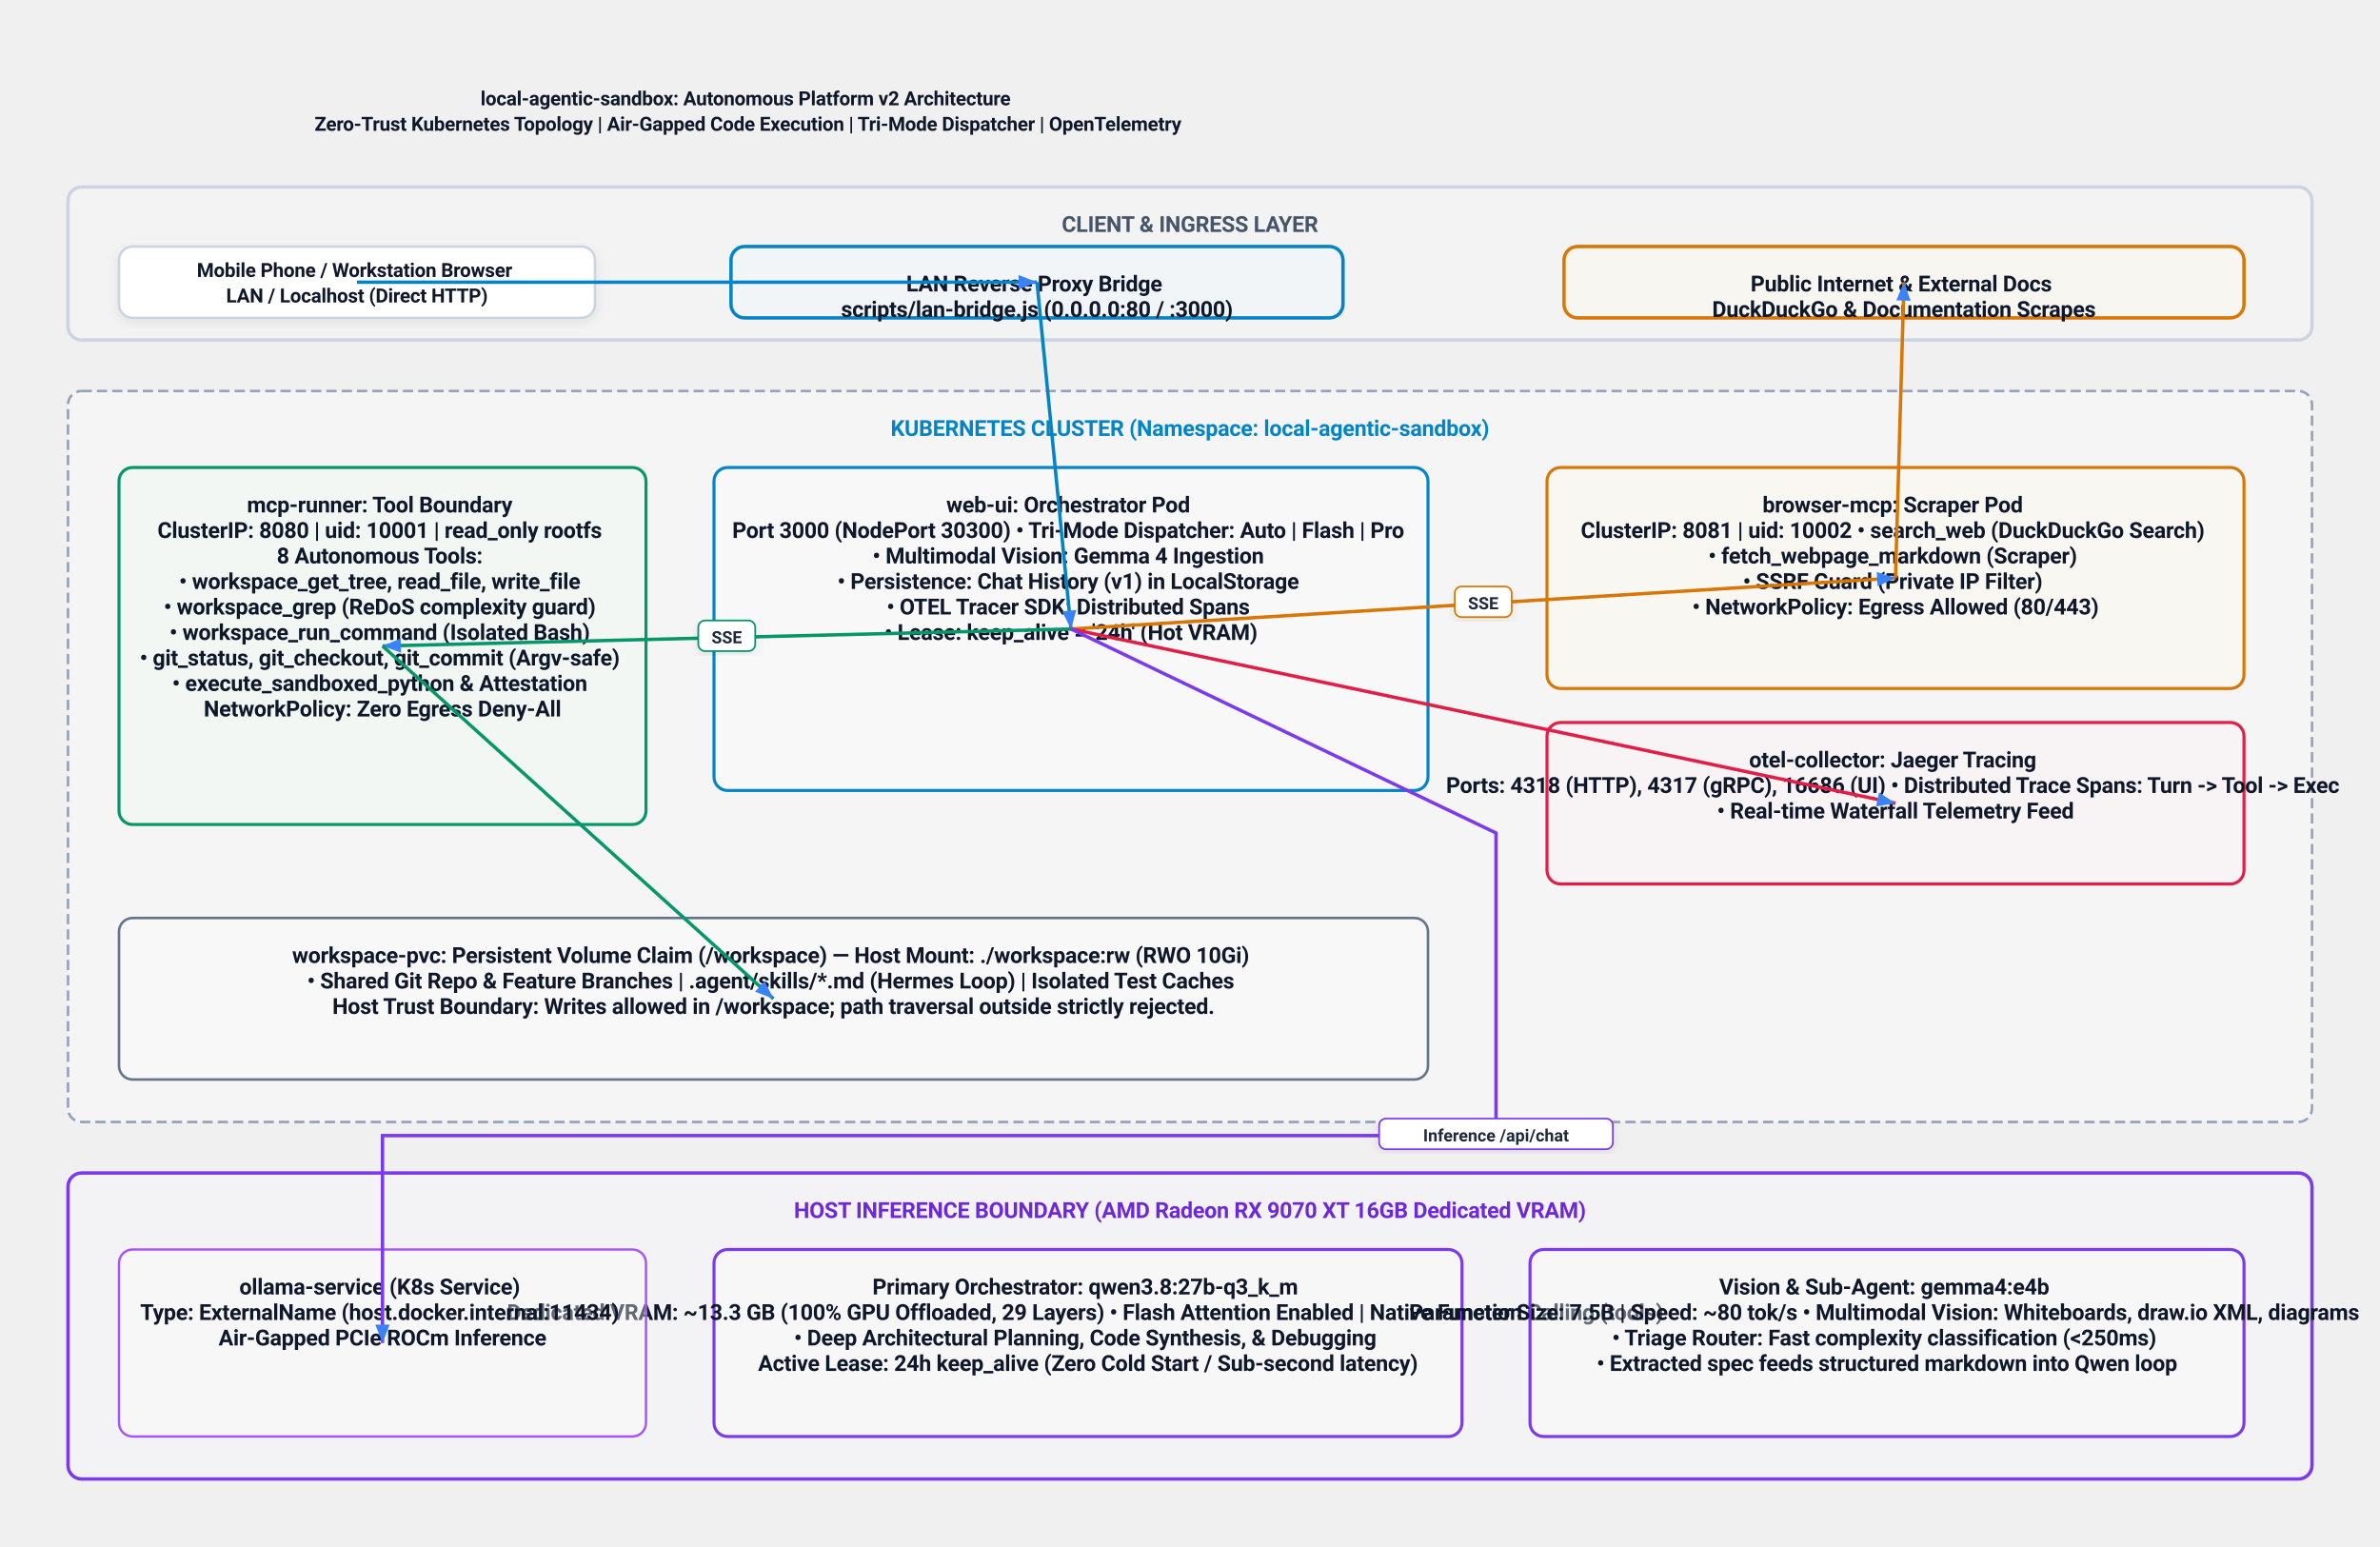
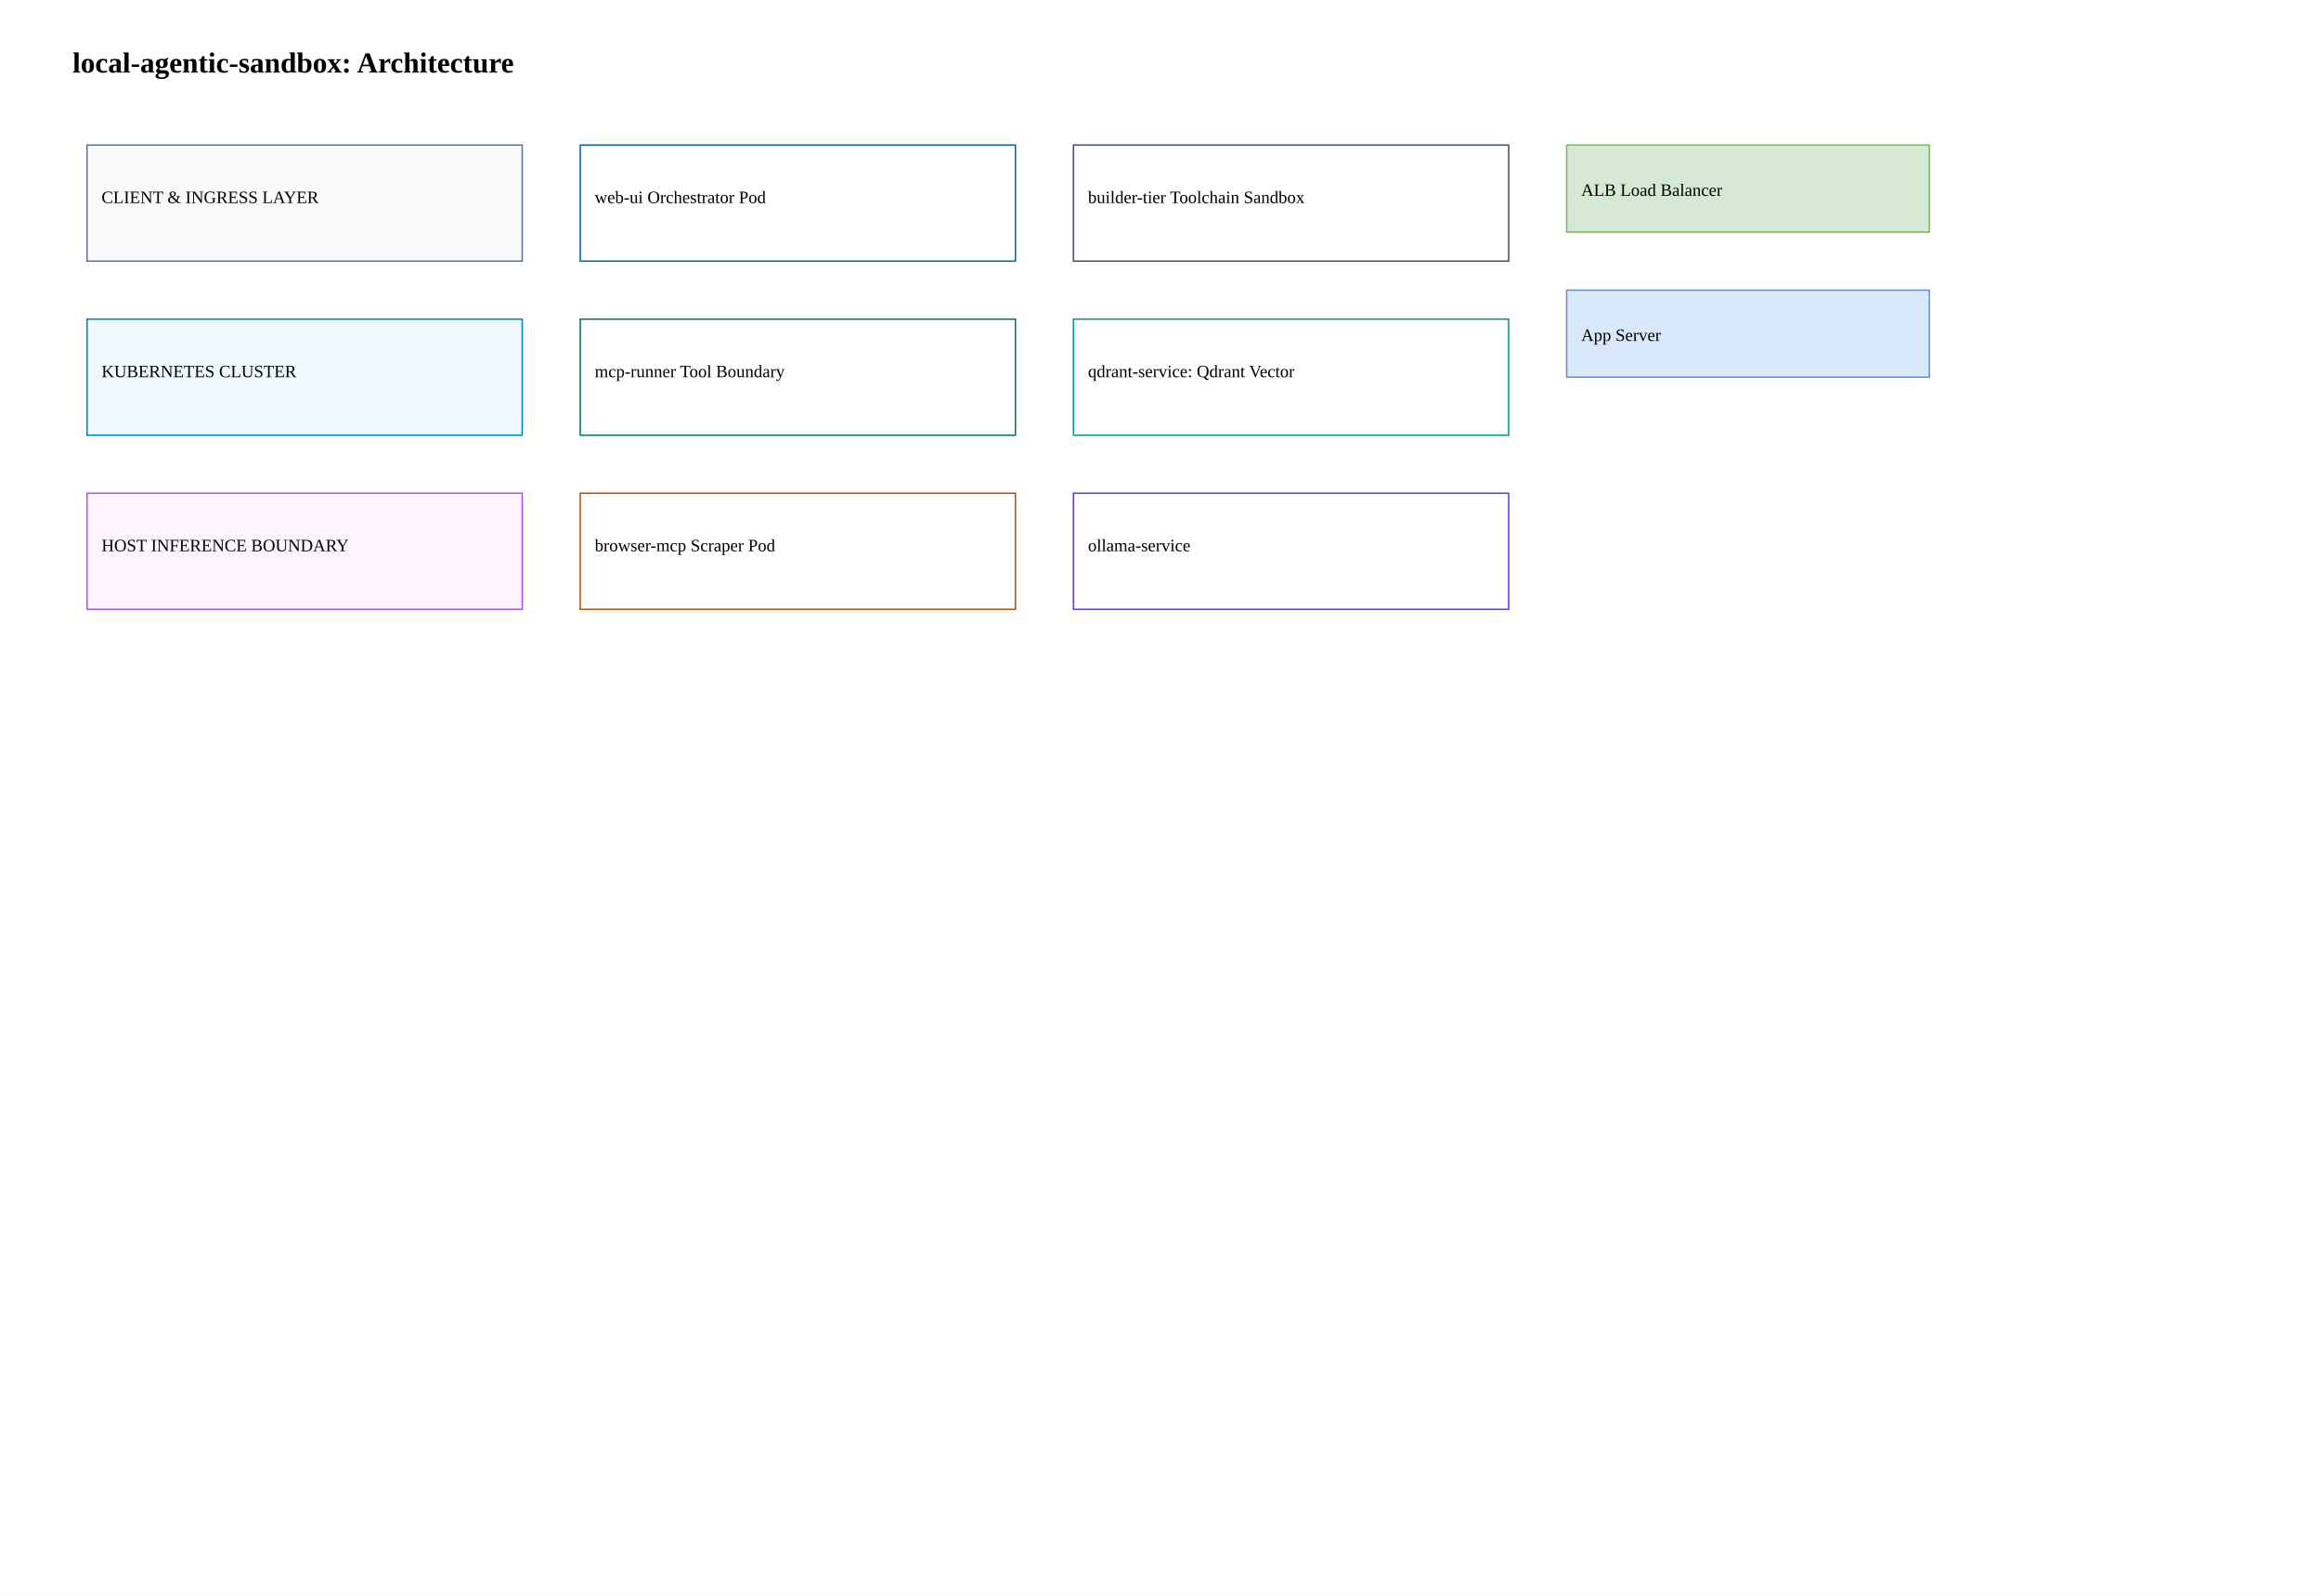
- <svg xmlns="http://www.w3.org/2000/svg" class="drawio-svg" viewBox="0 -20 1400 910" width="100%" height="100%" style="font-family: -apple-system, BlinkMacSystemFont, 'Segoe UI', Roboto, Helvetica, Arial, sans-serif; background-color: transparent;">
+ <svg xmlns="http://www.w3.org/2000/svg" viewBox="0 0 1600 1100" width="100%" height="100%" class="drawio-svg">
  <defs>
    <filter id="drawio-shadow" x="-10%" y="-10%" width="125%" height="125%">
      <feDropShadow dx="0" dy="2" stdDeviation="3" flood-opacity="0.08" />
    </filter>
-     <marker id="drawio-arrow" viewBox="0 0 10 10" refX="9" refY="5" markerWidth="6" markerHeight="6" orient="auto-start-reverse">
-       <path d="M 0 1.5 L 9 5 L 0 8.5 z" fill="#3b82f6" />
-     </marker>
-     <marker id="drawio-arrow-emerald" viewBox="0 0 10 10" refX="9" refY="5" markerWidth="6" markerHeight="6" orient="auto-start-reverse">
-       <path d="M 0 1.5 L 9 5 L 0 8.5 z" fill="#10b981" />
-     </marker>
-     <marker id="drawio-arrow-slate" viewBox="0 0 10 10" refX="9" refY="5" markerWidth="6" markerHeight="6" orient="auto-start-reverse">
-       <path d="M 0 1.5 L 9 5 L 0 8.5 z" fill="#64748b" />
-     </marker>
  </defs>
-   <g id="node-20" class="drawio-node">
-     <rect x="40" y="210" width="1320" height="430" rx="8" ry="8" fill="#ffffff" fill-opacity="0.35" stroke="#94a3b8" stroke-width="1.5" stroke-dasharray="6 3" />
-     <text x="700" y="232" text-anchor="middle" dominant-baseline="central" fill="#0284c7" font-size="13" font-weight="700" letter-spacing="-0.01em">
-       <tspan x="700" dy="0">KUBERNETES CLUSTER (Namespace: local-agentic-sandbox)</tspan>
-     </text>
+   <rect x="0" y="0" width="1600" height="1100" fill="#ffffff" />
+   <text x="50" y="50" font-size="20" font-weight="bold">local-agentic-sandbox: Architecture</text>
+   <g class="drawio-node">
+     <rect x="60" y="100" width="300" height="80" fill="#f8fafc" stroke="#64748b" />
+     <text x="70" y="140">CLIENT &amp; INGRESS LAYER</text>
  </g>
-   <g id="node-30" class="drawio-node">
-     <rect x="40" y="670" width="1320" height="180" rx="8" ry="8" fill="#faf5ff" fill-opacity="0.35" stroke="#7c3aed" stroke-width="2" />
-     <text x="700" y="692" text-anchor="middle" dominant-baseline="central" fill="#6d28d9" font-size="13" font-weight="700" letter-spacing="-0.01em">
-       <tspan x="700" dy="0">HOST INFERENCE BOUNDARY (AMD Radeon RX 9070 XT 16GB Dedicated VRAM)</tspan>
-     </text>
+   <g class="drawio-node">
+     <rect x="60" y="220" width="300" height="80" fill="#f0f9ff" stroke="#0284c7" />
+     <text x="70" y="260">KUBERNETES CLUSTER</text>
  </g>
-   <g id="node-10" class="drawio-node">
-     <rect x="40" y="90" width="1320" height="90" rx="8" ry="8" fill="#f8fafc" fill-opacity="0.35" stroke="#cbd5e1" stroke-width="2" />
-     <text x="700" y="112" text-anchor="middle" dominant-baseline="central" fill="#475569" font-size="13" font-weight="700" letter-spacing="-0.01em">
-       <tspan x="700" dy="0">CLIENT &amp; INGRESS LAYER</tspan>
-     </text>
+   <g class="drawio-node">
+     <rect x="60" y="340" width="300" height="80" fill="#fdf4ff" stroke="#a855f7" />
+     <text x="70" y="380">HOST INFERENCE BOUNDARY</text>
  </g>
-   <g id="node-21" class="drawio-node">
-     <rect x="420" y="255" width="420" height="190" rx="8" ry="8" fill="#ffffff" fill-opacity="0.35" stroke="#0284c7" stroke-width="1.8" />
-     <text x="630" y="277" text-anchor="middle" dominant-baseline="central" fill="#0f172a" font-size="13" font-weight="700" letter-spacing="-0.01em">
-       <tspan x="630" dy="0">web-ui: Orchestrator Pod</tspan>
-       <tspan x="630" dy="15">Port 3000 (NodePort 30300)  •  Tri-Mode Dispatcher:  Auto | Flash | Pro</tspan>
-       <tspan x="630" dy="15">•  Multimodal Vision:  Gemma 4 Ingestion</tspan>
-       <tspan x="630" dy="15">•  Persistence:  Chat History (v1) in LocalStorage</tspan>
-       <tspan x="630" dy="15">•  OTEL Tracer SDK:  Distributed Spans</tspan>
-       <tspan x="630" dy="15">•  Lease:  keep_alive = '24h' (Hot VRAM)</tspan>
-     </text>
+   <g class="drawio-node">
+     <rect x="400" y="100" width="300" height="80" fill="#ffffff" stroke="#0369a1" />
+     <text x="410" y="140">web-ui Orchestrator Pod</text>
  </g>
-   <g id="node-25" class="drawio-node">
-     <rect x="70" y="520" width="770" height="95" rx="8" ry="8" fill="#ffffff" fill-opacity="0.35" stroke="#64748b" stroke-width="1.5" />
-     <text x="455" y="542" text-anchor="middle" dominant-baseline="central" fill="#0f172a" font-size="13" font-weight="700" letter-spacing="-0.01em">
-       <tspan x="455" dy="0">workspace-pvc: Persistent Volume Claim (/workspace)  — Host Mount: ./workspace:rw (RWO 10Gi)</tspan>
-       <tspan x="455" dy="15">• Shared Git Repo &amp; Feature Branches | .agent/skills/*.md (Hermes Loop) | Isolated Test Caches</tspan>
-       <tspan x="455" dy="15">Host Trust Boundary:  Writes allowed in /workspace; path traversal outside strictly rejected.</tspan>
-     </text>
+   <g class="drawio-node">
+     <rect x="400" y="220" width="300" height="80" fill="#ffffff" stroke="#047857" />
+     <text x="410" y="260">mcp-runner Tool Boundary</text>
  </g>
-   <g id="node-22" class="drawio-node">
-     <rect x="70" y="255" width="310" height="210" rx="8" ry="8" fill="#f0fdf4" fill-opacity="0.35" stroke="#059669" stroke-width="1.8" />
-     <text x="225" y="277" text-anchor="middle" dominant-baseline="central" fill="#0f172a" font-size="13" font-weight="700" letter-spacing="-0.01em">
-       <tspan x="225" dy="0">mcp-runner: Tool Boundary</tspan>
-       <tspan x="225" dy="15">ClusterIP: 8080 | uid: 10001 | read_only rootfs</tspan>
-       <tspan x="225" dy="15">8 Autonomous Tools:</tspan>
-       <tspan x="225" dy="15">• workspace_get_tree, read_file, write_file</tspan>
-       <tspan x="225" dy="15">• workspace_grep (ReDoS complexity guard)</tspan>
-       <tspan x="225" dy="15">• workspace_run_command (Isolated Bash)</tspan>
-       <tspan x="225" dy="15">• git_status, git_checkout, git_commit (Argv-safe)</tspan>
-       <tspan x="225" dy="15">• execute_sandboxed_python &amp; Attestation</tspan>
-       <tspan x="225" dy="15">NetworkPolicy: Zero Egress Deny-All</tspan>
-     </text>
+   <g class="drawio-node">
+     <rect x="400" y="340" width="300" height="80" fill="#ffffff" stroke="#b45309" />
+     <text x="410" y="380">browser-mcp Scraper Pod</text>
  </g>
-   <g id="node-23" class="drawio-node">
-     <rect x="910" y="255" width="410" height="130" rx="8" ry="8" fill="#fffbeb" fill-opacity="0.35" stroke="#d97706" stroke-width="1.8" />
-     <text x="1115" y="277" text-anchor="middle" dominant-baseline="central" fill="#0f172a" font-size="13" font-weight="700" letter-spacing="-0.01em">
-       <tspan x="1115" dy="0">browser-mcp: Scraper Pod</tspan>
-       <tspan x="1115" dy="15">ClusterIP: 8081 | uid: 10002  • search_web (DuckDuckGo Search)</tspan>
-       <tspan x="1115" dy="15">• fetch_webpage_markdown (Scraper)</tspan>
-       <tspan x="1115" dy="15">• SSRF Guard (Private IP Filter)</tspan>
-       <tspan x="1115" dy="15">• NetworkPolicy: Egress Allowed (80/443)</tspan>
-     </text>
+   <g class="drawio-node">
+     <rect x="740" y="100" width="300" height="80" fill="#ffffff" stroke="#475569" />
+     <text x="750" y="140">builder-tier Toolchain Sandbox</text>
  </g>
-   <g id="node-32" class="drawio-node">
-     <rect x="420" y="715" width="440" height="110" rx="8" ry="8" fill="#ffffff" fill-opacity="0.35" stroke="#7c3aed" stroke-width="1.8" />
-     <text x="640" y="737" text-anchor="middle" dominant-baseline="central" fill="#0f172a" font-size="13" font-weight="700" letter-spacing="-0.01em">
-       <tspan x="640" dy="0">Primary Orchestrator: qwen3.8:27b-q3_k_m</tspan>
-       <tspan x="640" dy="15">Dedicated VRAM: ~13.3 GB (100% GPU Offloaded, 29 Layers)  • Flash Attention Enabled | Native Function Calling (tools)</tspan>
-       <tspan x="640" dy="15">• Deep Architectural Planning, Code Synthesis, &amp; Debugging</tspan>
-       <tspan x="640" dy="15">Active Lease: 24h keep_alive (Zero Cold Start / Sub-second latency)</tspan>
-     </text>
+   <g class="drawio-node">
+     <rect x="740" y="220" width="300" height="80" fill="#ffffff" stroke="#0d9488" />
+     <text x="750" y="260">qdrant-service: Qdrant Vector</text>
  </g>
-   <g id="node-33" class="drawio-node">
-     <rect x="900" y="715" width="420" height="110" rx="8" ry="8" fill="#ffffff" fill-opacity="0.35" stroke="#7c3aed" stroke-width="1.8" />
-     <text x="1110" y="737" text-anchor="middle" dominant-baseline="central" fill="#0f172a" font-size="13" font-weight="700" letter-spacing="-0.01em">
-       <tspan x="1110" dy="0">Vision &amp; Sub-Agent: gemma4:e4b</tspan>
-       <tspan x="1110" dy="15">Parameter Size: 7.5B | Speed: ~80 tok/s  • Multimodal Vision: Whiteboards, draw.io XML, diagrams</tspan>
-       <tspan x="1110" dy="15">• Triage Router: Fast complexity classification (&lt;250ms)</tspan>
-       <tspan x="1110" dy="15">• Extracted spec feeds structured markdown into Qwen loop</tspan>
-     </text>
+   <g class="drawio-node">
+     <rect x="740" y="340" width="300" height="80" fill="#ffffff" stroke="#4f46e5" />
+     <text x="750" y="380">ollama-service</text>
  </g>
-   <g id="node-2" class="drawio-node">
-     <rect x="40" y="20" width="800" height="50" rx="4" ry="4" fill="none" fill-opacity="1" stroke="none" stroke-width="1.5" filter="url(#drawio-shadow)" />
-     <text x="440" y="38" text-anchor="middle" dominant-baseline="central" fill="#0f172a" font-size="11.5" font-weight="600" letter-spacing="-0.01em">
-       <tspan x="440" dy="0">local-agentic-sandbox: Autonomous Platform v2 Architecture</tspan>
-       <tspan x="440" dy="15">Zero-Trust Kubernetes Topology | Air-Gapped Code Execution | Tri-Mode Dispatcher | OpenTelemetry</tspan>
-     </text>
+   <g class="drawio-node">
+     <rect x="1080" y="100" width="250" height="60" fill="#d5e8d4" stroke="#82b366" />
+     <text x="1090" y="135">ALB Load Balancer</text>
  </g>
-   <g id="node-24" class="drawio-node">
-     <rect x="910" y="405" width="410" height="95" rx="8" ry="8" fill="#fff1f2" fill-opacity="0.35" stroke="#e11d48" stroke-width="1.8" />
-     <text x="1115" y="427" text-anchor="middle" dominant-baseline="central" fill="#0f172a" font-size="13" font-weight="700" letter-spacing="-0.01em">
-       <tspan x="1115" dy="0">otel-collector: Jaeger Tracing</tspan>
-       <tspan x="1115" dy="15">Ports: 4318 (HTTP), 4317 (gRPC), 16686 (UI)  • Distributed Trace Spans: Turn -&gt; Tool -&gt; Exec</tspan>
-       <tspan x="1115" dy="15">• Real-time Waterfall Telemetry Feed</tspan>
-     </text>
-   </g>
-   <g id="node-31" class="drawio-node">
-     <rect x="70" y="715" width="310" height="110" rx="8" ry="8" fill="#ffffff" fill-opacity="0.35" stroke="#a855f7" stroke-width="1.4" />
-     <text x="225" y="737" text-anchor="middle" dominant-baseline="central" fill="#0f172a" font-size="13" font-weight="700" letter-spacing="-0.01em">
-       <tspan x="225" dy="0">ollama-service (K8s Service)</tspan>
-       <tspan x="225" dy="15">Type: ExternalName (host.docker.internal:11434)</tspan>
-       <tspan x="225" dy="15">Air-Gapped PCIe ROCm Inference</tspan>
-     </text>
-   </g>
-   <g id="node-13" class="drawio-node">
-     <rect x="920" y="125" width="400" height="42" rx="8" ry="8" fill="#fffbeb" fill-opacity="0.35" stroke="#d97706" stroke-width="2" />
-     <text x="1120" y="147" text-anchor="middle" dominant-baseline="central" fill="#0f172a" font-size="13" font-weight="700" letter-spacing="-0.01em">
-       <tspan x="1120" dy="0">Public Internet &amp; External Docs</tspan>
-       <tspan x="1120" dy="15">DuckDuckGo &amp; Documentation Scrapes</tspan>
-     </text>
-   </g>
-   <g id="node-12" class="drawio-node">
-     <rect x="430" y="125" width="360" height="42" rx="8" ry="8" fill="#f0f9ff" fill-opacity="0.35" stroke="#0284c7" stroke-width="2" />
-     <text x="610" y="147" text-anchor="middle" dominant-baseline="central" fill="#0f172a" font-size="13" font-weight="700" letter-spacing="-0.01em">
-       <tspan x="610" dy="0">LAN Reverse Proxy Bridge</tspan>
-       <tspan x="610" dy="15">scripts/lan-bridge.js (0.0.0.0:80 / :3000)</tspan>
-     </text>
-   </g>
-   <g id="node-11" class="drawio-node">
-     <rect x="70" y="125" width="280" height="42" rx="8" ry="8" fill="#ffffff" fill-opacity="1" stroke="#cbd5e1" stroke-width="1.5" filter="url(#drawio-shadow)" />
-     <text x="210" y="139" text-anchor="middle" dominant-baseline="central" fill="#0f172a" font-size="11.5" font-weight="600" letter-spacing="-0.01em">
-       <tspan x="210" dy="0">Mobile Phone / Workstation Browser</tspan>
-       <tspan x="210" dy="15">LAN / Localhost (Direct HTTP)</tspan>
-     </text>
-   </g>
-   <g id="edge-40" class="drawio-edge">
-     <path d="M 210 146 L 610 146" fill="none" stroke="#0284c7" stroke-width="2" marker-end="url(#drawio-arrow)" />
-   </g>
-   <g id="edge-41" class="drawio-edge">
-     <path d="M 610 146 L 630 350" fill="none" stroke="#0284c7" stroke-width="2" marker-end="url(#drawio-arrow)" />
-   </g>
-   <g id="edge-42" class="drawio-edge">
-     <path d="M 630 350 L 225 360" fill="none" stroke="#059669" stroke-width="2" marker-end="url(#drawio-arrow)" />
-     <rect x="410.75" y="345" width="33.5" height="18" rx="4" fill="#ffffff" stroke="#059669" stroke-width="1" filter="url(#drawio-shadow)" />
-     <text x="427.5" y="355" text-anchor="middle" dominant-baseline="central" font-size="10" font-weight="600" fill="#1e293b">SSE</text>
-   </g>
-   <g id="edge-43" class="drawio-edge">
-     <path d="M 630 350 L 1115 320" fill="none" stroke="#d97706" stroke-width="2" marker-end="url(#drawio-arrow)" />
-     <rect x="855.75" y="325" width="33.5" height="18" rx="4" fill="#ffffff" stroke="#d97706" stroke-width="1" filter="url(#drawio-shadow)" />
-     <text x="872.5" y="335" text-anchor="middle" dominant-baseline="central" font-size="10" font-weight="600" fill="#1e293b">SSE</text>
-   </g>
-   <g id="edge-44" class="drawio-edge">
-     <path d="M 1115 320 L 1120 146" fill="none" stroke="#d97706" stroke-width="2" marker-end="url(#drawio-arrow)" />
-   </g>
-   <g id="edge-45" class="drawio-edge">
-     <path d="M 630 350 L 1115 452.5" fill="none" stroke="#e11d48" stroke-width="2" marker-end="url(#drawio-arrow)" />
-   </g>
-   <g id="edge-46" class="drawio-edge">
-     <path d="M 225 360 L 455 567.5" fill="none" stroke="#059669" stroke-width="2" marker-end="url(#drawio-arrow)" />
-   </g>
-   <g id="edge-47" class="drawio-edge">
-     <path d="M 630 350 L 880 470 L 880 648 L 225 648 L 225 770" fill="none" stroke="#7c3aed" stroke-width="2" marker-end="url(#drawio-arrow)" />
-     <rect x="811.25" y="638" width="137.5" height="18" rx="4" fill="#ffffff" stroke="#7c3aed" stroke-width="1" filter="url(#drawio-shadow)" />
-     <text x="880" y="648" text-anchor="middle" dominant-baseline="central" font-size="10" font-weight="600" fill="#1e293b">Inference /api/chat</text>
+   <g class="drawio-node">
+     <rect x="1080" y="200" width="250" height="60" fill="#dae8fc" stroke="#6c8ebf" />
+     <text x="1090" y="235">App Server</text>
  </g>
</svg>
